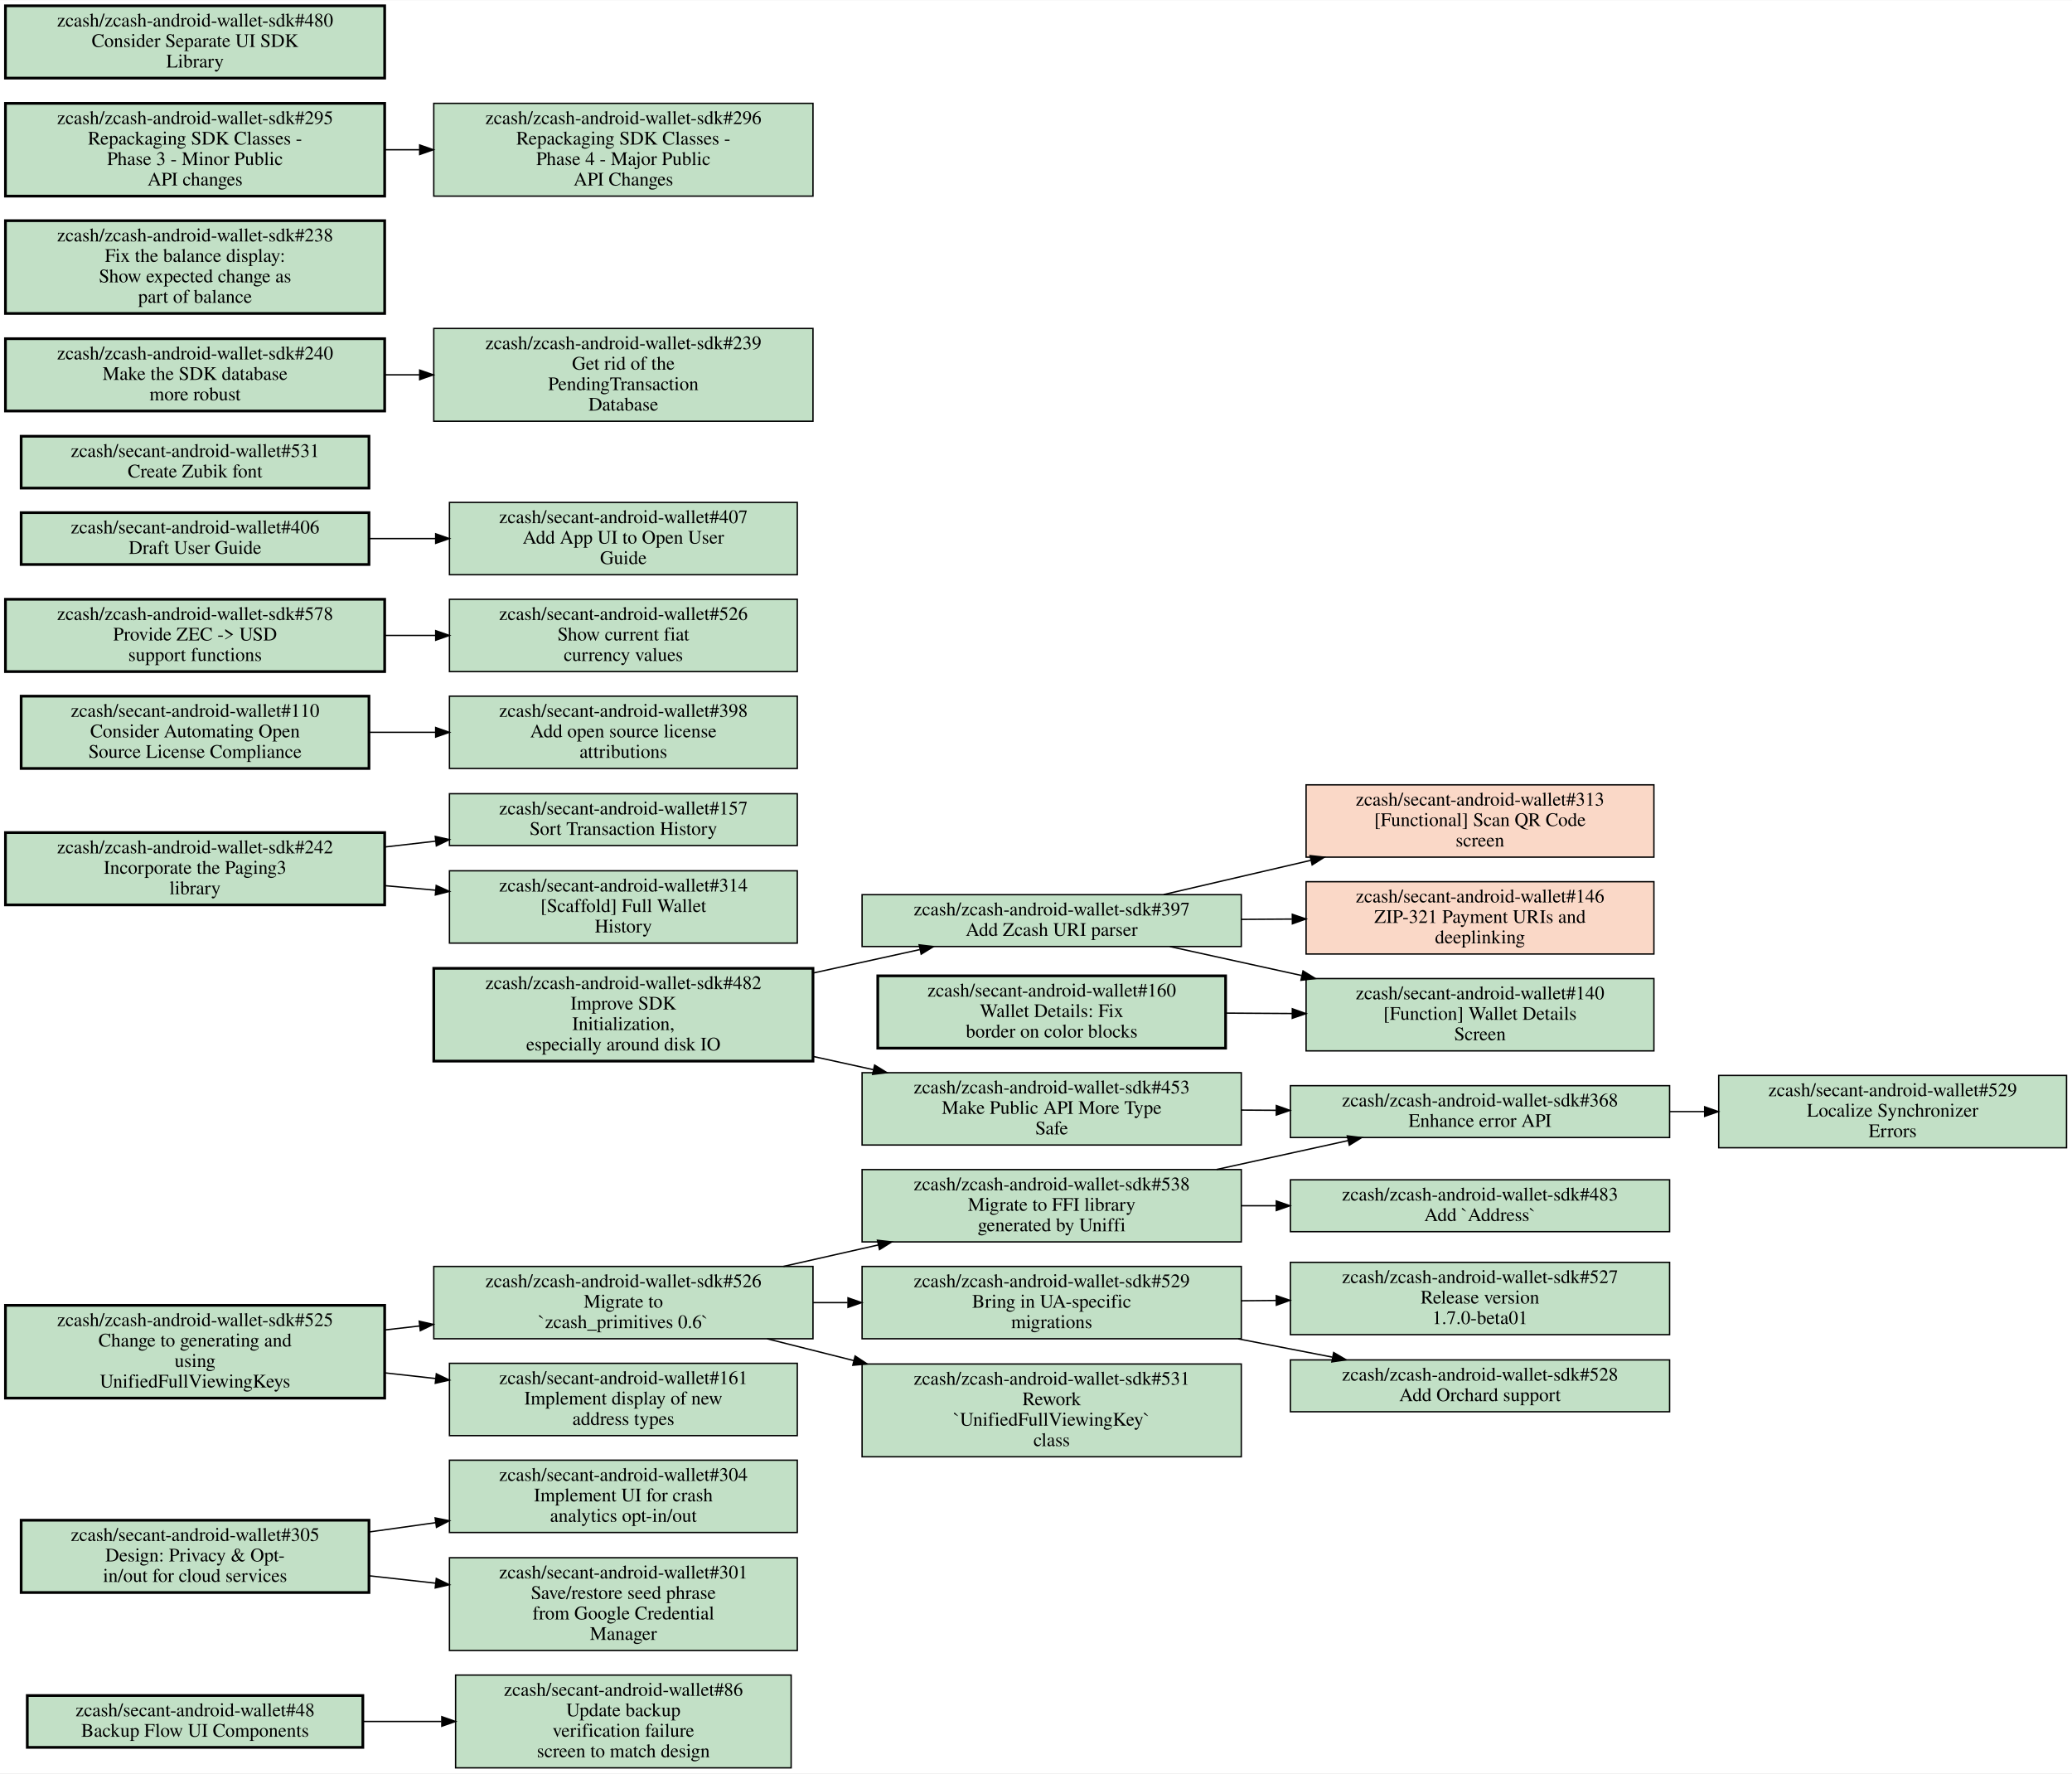
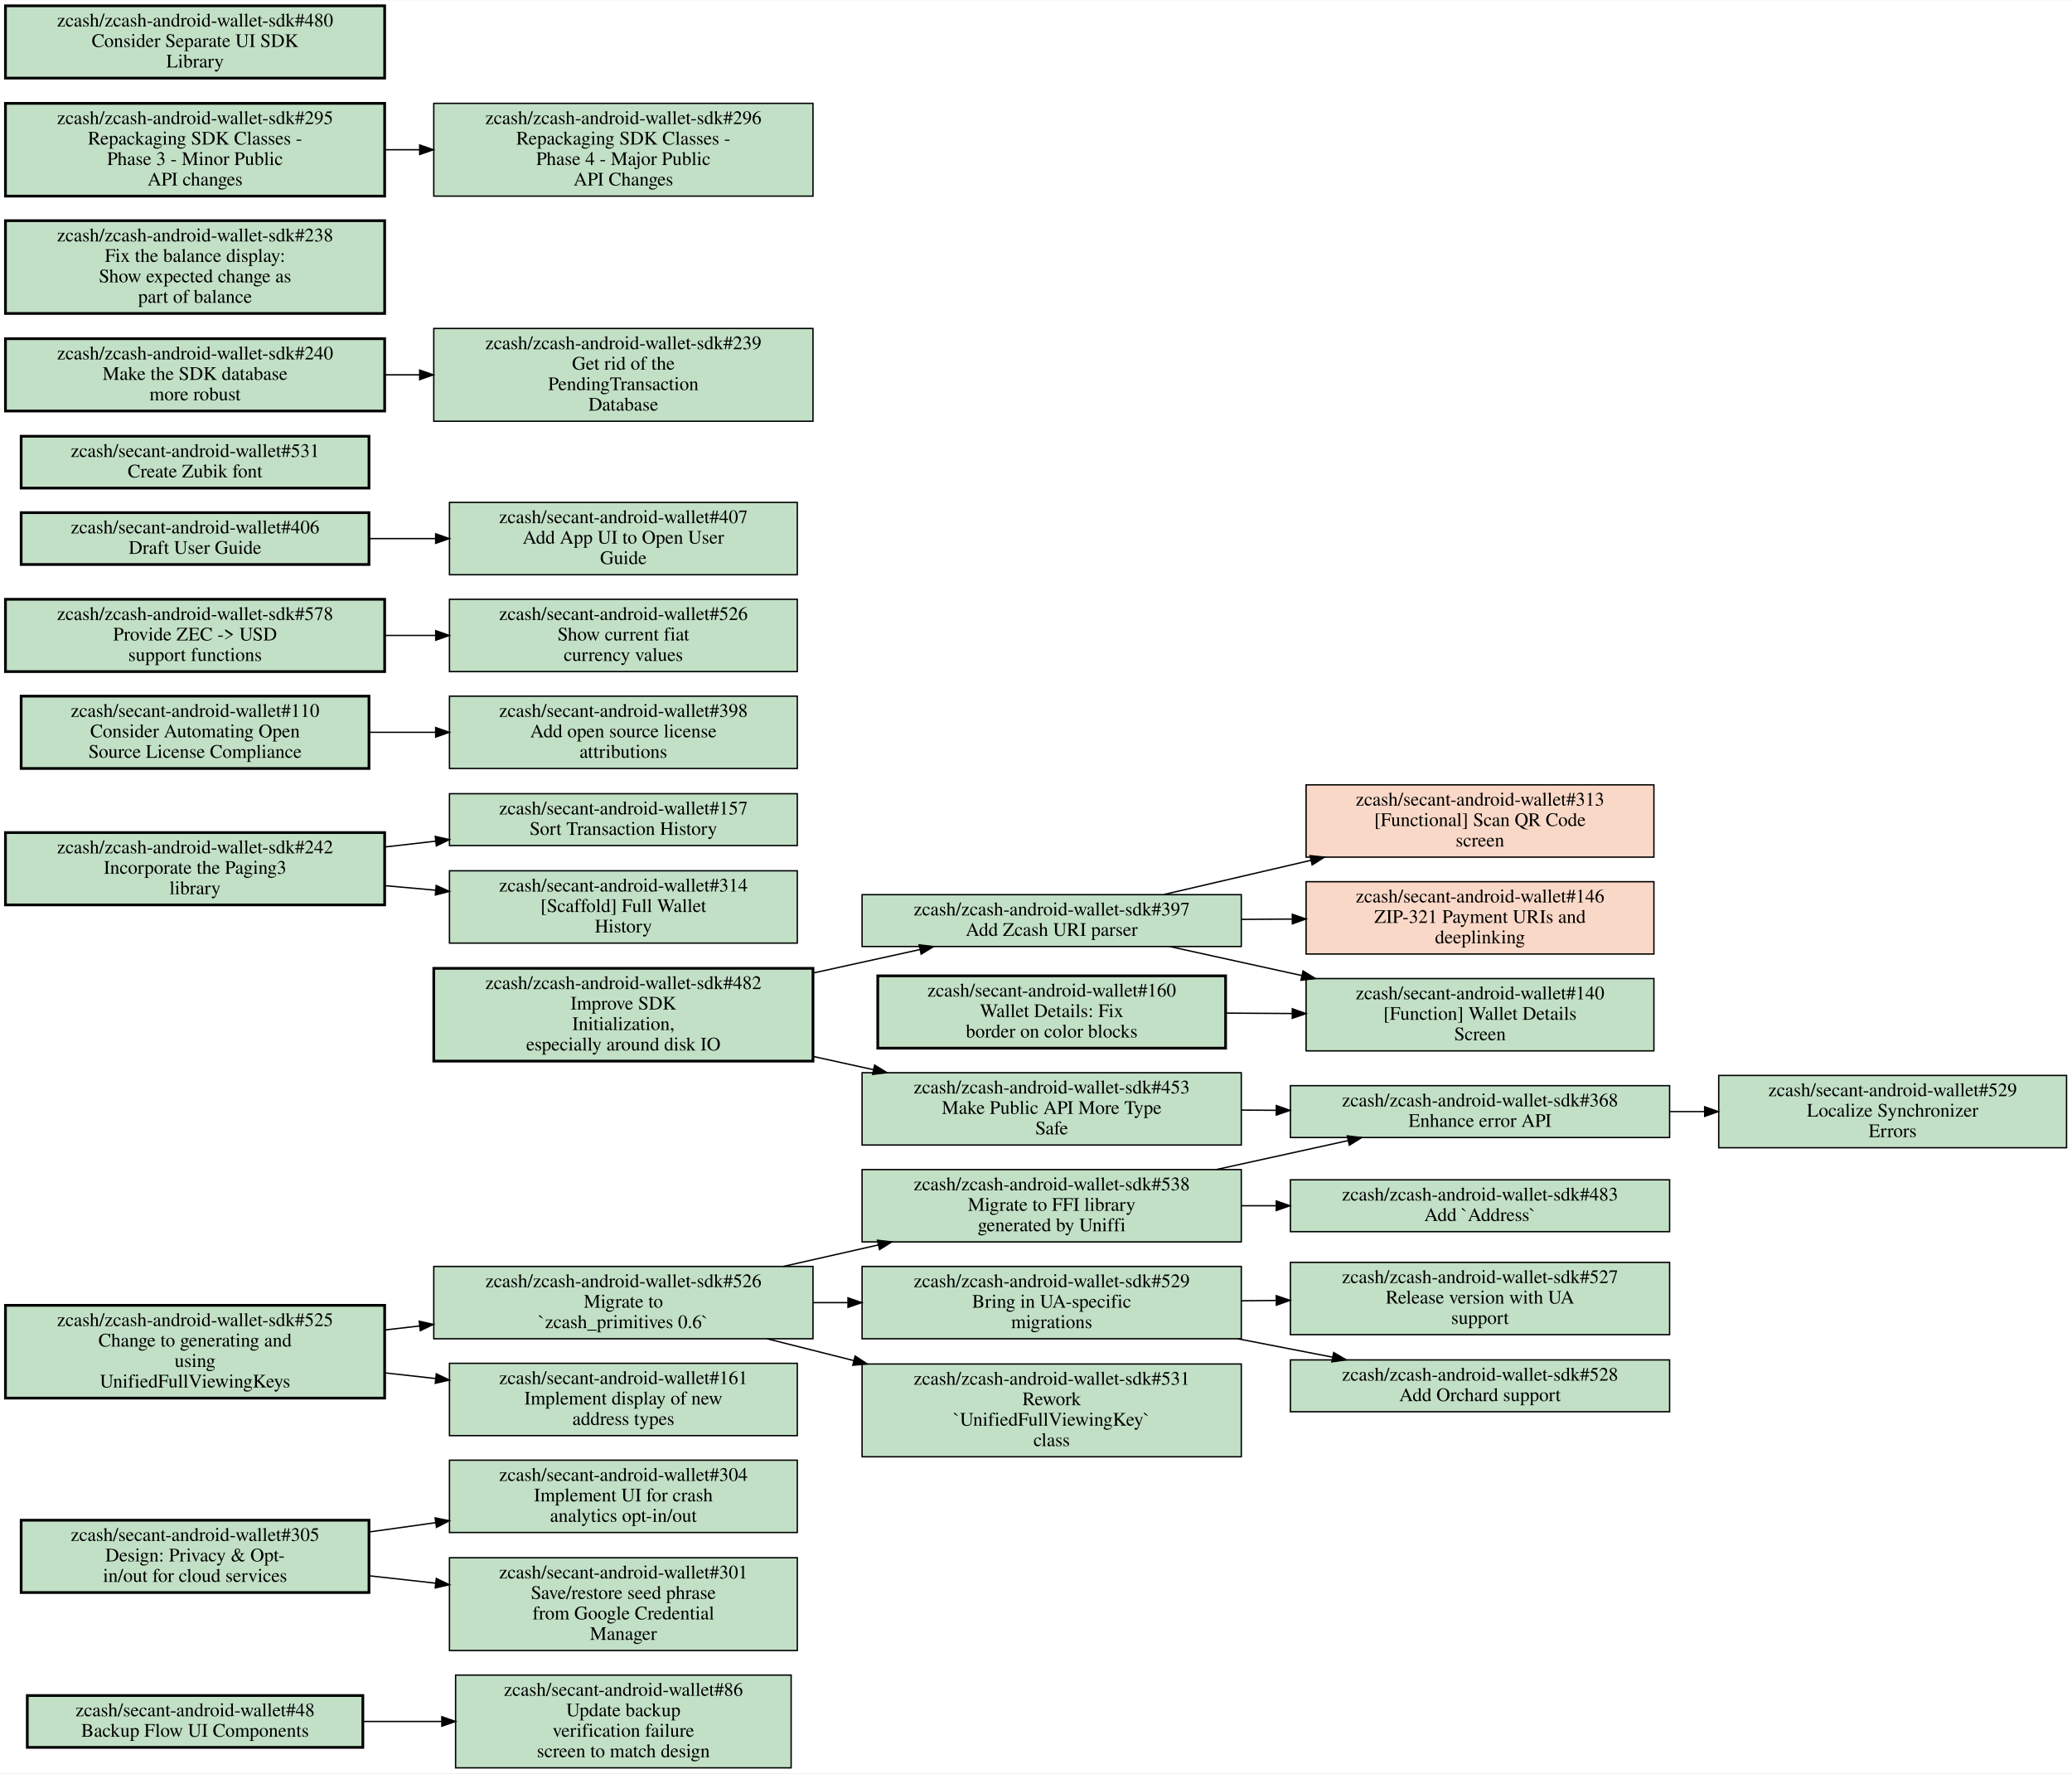
<svg xmlns="http://www.w3.org/2000/svg" xmlns:xlink="http://www.w3.org/1999/xlink" width="1519pt" height="1300pt" viewBox="0.00 0.00 1519.00 1299.50">
  <g id="graph0" class="graph" transform="scale(1 1) rotate(0) translate(4 1295.5)">
    <polygon fill="#ffffff" stroke="transparent" points="-4,4 -4,-1295.5 1515,-1295.5 1515,4 -4,4" />
    <g id="node1" class="node open">
      <g id="a_node1">
        <a xlink:href="https://github.com/zcash/secant-android-wallet/issues/48" xlink:title="zcash/secant-android-wallet#48&#10;Backup Flow UI Components" target="_blank">
          <polygon fill="#c2e0c6" stroke="#000000" stroke-width="2" points="262,-53 16,-53 16,-15 262,-15 262,-53" />
          <text text-anchor="middle" x="139" y="-37.8" font-family="Times,serif" font-size="14.00" fill="#000000">zcash/secant-android-wallet#48</text>
          <text text-anchor="middle" x="139" y="-22.8" font-family="Times,serif" font-size="14.00" fill="#000000">Backup Flow UI Components</text>
        </a>
      </g>
    </g>
    <g id="node2" class="node open">
      <g id="a_node2">
        <a xlink:href="https://github.com/zcash/secant-android-wallet/issues/86" xlink:title="zcash/secant-android-wallet#86&#10;Update backup&#10;verification failure&#10;screen to match design" target="_blank">
          <polygon fill="#c2e0c6" stroke="#000000" points="576,-68 330,-68 330,0 576,0 576,-68" />
          <text text-anchor="middle" x="453" y="-52.8" font-family="Times,serif" font-size="14.00" fill="#000000">zcash/secant-android-wallet#86</text>
          <text text-anchor="middle" x="453" y="-37.8" font-family="Times,serif" font-size="14.00" fill="#000000">Update backup</text>
          <text text-anchor="middle" x="453" y="-22.8" font-family="Times,serif" font-size="14.00" fill="#000000">verification failure</text>
          <text text-anchor="middle" x="453" y="-7.8" font-family="Times,serif" font-size="14.00" fill="#000000">screen to match design</text>
        </a>
      </g>
    </g>
    <g id="edge1" class="edge">
      <path fill="none" stroke="#000000" d="M262.2,-34C281.06,-34 300.6,-34 319.67,-34" />
      <polygon fill="#000000" stroke="#000000" points="319.9,-37.5 329.9,-34 319.9,-30.5 319.9,-37.5" />
    </g>
    <g id="node3" class="node open">
      <g id="a_node3">
        <a xlink:href="https://github.com/zcash/secant-android-wallet/issues/305" xlink:title="zcash/secant-android-wallet#305&#10;Design: Privacy &amp; Opt-&#10;in/out for cloud services" target="_blank">
          <polygon fill="#c2e0c6" stroke="#000000" stroke-width="2" points="266.5,-181.5 11.5,-181.5 11.5,-128.5 266.5,-128.5 266.5,-181.5" />
          <text text-anchor="middle" x="139" y="-166.3" font-family="Times,serif" font-size="14.00" fill="#000000">zcash/secant-android-wallet#305</text>
          <text text-anchor="middle" x="139" y="-151.3" font-family="Times,serif" font-size="14.00" fill="#000000">Design: Privacy &amp; Opt-</text>
          <text text-anchor="middle" x="139" y="-136.3" font-family="Times,serif" font-size="14.00" fill="#000000">in/out for cloud services</text>
        </a>
      </g>
    </g>
    <g id="node4" class="node open">
      <g id="a_node4">
        <a xlink:href="https://github.com/zcash/secant-android-wallet/issues/304" xlink:title="zcash/secant-android-wallet#304&#10;Implement UI for crash&#10;analytics opt-in/out" target="_blank">
          <polygon fill="#c2e0c6" stroke="#000000" points="580.5,-225.5 325.5,-225.5 325.5,-172.5 580.5,-172.5 580.5,-225.5" />
          <text text-anchor="middle" x="453" y="-210.3" font-family="Times,serif" font-size="14.00" fill="#000000">zcash/secant-android-wallet#304</text>
          <text text-anchor="middle" x="453" y="-195.3" font-family="Times,serif" font-size="14.00" fill="#000000">Implement UI for crash</text>
          <text text-anchor="middle" x="453" y="-180.3" font-family="Times,serif" font-size="14.00" fill="#000000">analytics opt-in/out</text>
        </a>
      </g>
    </g>
    <g id="edge2" class="edge">
      <path fill="none" stroke="#000000" d="M266.72,-172.9C282.75,-175.14 299.2,-177.45 315.37,-179.71" />
      <polygon fill="#000000" stroke="#000000" points="315.01,-183.194 325.4,-181.12 315.985,-176.262 315.01,-183.194" />
    </g>
    <g id="node5" class="node open">
      <g id="a_node5">
        <a xlink:href="https://github.com/zcash/secant-android-wallet/issues/301" xlink:title="zcash/secant-android-wallet#301&#10;Save/restore seed phrase&#10;from Google Credential&#10;Manager" target="_blank">
          <polygon fill="#c2e0c6" stroke="#000000" points="580.5,-154 325.5,-154 325.5,-86 580.5,-86 580.5,-154" />
          <text text-anchor="middle" x="453" y="-138.8" font-family="Times,serif" font-size="14.00" fill="#000000">zcash/secant-android-wallet#301</text>
          <text text-anchor="middle" x="453" y="-123.8" font-family="Times,serif" font-size="14.00" fill="#000000">Save/restore seed phrase</text>
          <text text-anchor="middle" x="453" y="-108.8" font-family="Times,serif" font-size="14.00" fill="#000000">from Google Credential</text>
          <text text-anchor="middle" x="453" y="-93.8" font-family="Times,serif" font-size="14.00" fill="#000000">Manager</text>
        </a>
      </g>
    </g>
    <g id="edge3" class="edge">
      <path fill="none" stroke="#000000" d="M266.72,-140.76C282.75,-138.98 299.2,-137.14 315.37,-135.34" />
      <polygon fill="#000000" stroke="#000000" points="315.85,-138.808 325.4,-134.22 315.073,-131.851 315.85,-138.808" />
    </g>
    <g id="node6" class="node open">
      <g id="a_node6">
        <a xlink:href="https://github.com/zcash/zcash-android-wallet-sdk/issues/397" xlink:title="zcash/zcash-android-wallet-sdk#397&#10;Add Zcash URI parser" target="_blank">
          <polygon fill="#c2e0c6" stroke="#000000" points="906,-640 628,-640 628,-602 906,-602 906,-640" />
          <text text-anchor="middle" x="767" y="-624.8" font-family="Times,serif" font-size="14.00" fill="#000000">zcash/zcash-android-wallet-sdk#397</text>
          <text text-anchor="middle" x="767" y="-609.8" font-family="Times,serif" font-size="14.00" fill="#000000">Add Zcash URI parser</text>
        </a>
      </g>
    </g>
    <g id="node7" class="node closed">
      <g id="a_node7">
        <a xlink:href="https://github.com/zcash/secant-android-wallet/issues/313" xlink:title="zcash/secant-android-wallet#313&#10;[Functional] Scan QR Code&#10;screen" target="_blank">
          <polygon fill="#fad8c7" stroke="#000000" points="1208.5,-720.5 953.5,-720.5 953.5,-667.5 1208.5,-667.5 1208.5,-720.5" />
          <text text-anchor="middle" x="1081" y="-705.3" font-family="Times,serif" font-size="14.00" fill="#000000">zcash/secant-android-wallet#313</text>
          <text text-anchor="middle" x="1081" y="-690.3" font-family="Times,serif" font-size="14.00" fill="#000000">[Functional] Scan QR Code</text>
          <text text-anchor="middle" x="1081" y="-675.3" font-family="Times,serif" font-size="14.00" fill="#000000">screen</text>
        </a>
      </g>
    </g>
    <g id="edge4" class="edge">
      <path fill="none" stroke="#000000" d="M849.09,-640.08C881.98,-647.73 920.59,-656.71 956.77,-665.12" />
      <polygon fill="#000000" stroke="#000000" points="956.377,-668.622 966.91,-667.48 957.964,-661.804 956.377,-668.622" />
    </g>
    <g id="node8" class="node closed">
      <g id="a_node8">
        <a xlink:href="https://github.com/zcash/secant-android-wallet/issues/146" xlink:title="zcash/secant-android-wallet#146&#10;ZIP-321 Payment URIs and&#10;deeplinking" target="_blank">
          <polygon fill="#fad8c7" stroke="#000000" points="1208.5,-649.5 953.5,-649.5 953.5,-596.5 1208.5,-596.5 1208.5,-649.5" />
          <text text-anchor="middle" x="1081" y="-634.3" font-family="Times,serif" font-size="14.00" fill="#000000">zcash/secant-android-wallet#146</text>
          <text text-anchor="middle" x="1081" y="-619.3" font-family="Times,serif" font-size="14.00" fill="#000000">ZIP-321 Payment URIs and</text>
          <text text-anchor="middle" x="1081" y="-604.3" font-family="Times,serif" font-size="14.00" fill="#000000">deeplinking</text>
        </a>
      </g>
    </g>
    <g id="edge5" class="edge">
      <path fill="none" stroke="#000000" d="M906.1,-621.89C918.4,-621.96 930.85,-622.04 943.14,-622.12" />
      <polygon fill="#000000" stroke="#000000" points="943.406,-625.622 953.43,-622.19 943.454,-618.622 943.406,-625.622" />
    </g>
    <g id="node9" class="node open">
      <g id="a_node9">
        <a xlink:href="https://github.com/zcash/secant-android-wallet/issues/140" xlink:title="zcash/secant-android-wallet#140&#10;[Function] Wallet Details&#10;Screen" target="_blank">
          <polygon fill="#c2e0c6" stroke="#000000" points="1208.5,-578.5 953.5,-578.5 953.5,-525.5 1208.5,-525.5 1208.5,-578.5" />
          <text text-anchor="middle" x="1081" y="-563.3" font-family="Times,serif" font-size="14.00" fill="#000000">zcash/secant-android-wallet#140</text>
          <text text-anchor="middle" x="1081" y="-548.3" font-family="Times,serif" font-size="14.00" fill="#000000">[Function] Wallet Details</text>
          <text text-anchor="middle" x="1081" y="-533.3" font-family="Times,serif" font-size="14.00" fill="#000000">Screen</text>
        </a>
      </g>
    </g>
    <g id="edge6" class="edge">
      <path fill="none" stroke="#000000" d="M853.63,-601.96C883.49,-595.4 917.63,-587.9 950.22,-580.74" />
      <polygon fill="#000000" stroke="#000000" points="951.264,-584.094 960.28,-578.53 949.762,-577.257 951.264,-584.094" />
    </g>
    <g id="node10" class="node open">
      <g id="a_node10">
        <a xlink:href="https://github.com/zcash/zcash-android-wallet-sdk/issues/242" xlink:title="zcash/zcash-android-wallet-sdk#242&#10;Incorporate the Paging3&#10;library" target="_blank">
          <polygon fill="#c2e0c6" stroke="#000000" stroke-width="2" points="278,-685.5 0,-685.5 0,-632.5 278,-632.5 278,-685.5" />
          <text text-anchor="middle" x="139" y="-670.3" font-family="Times,serif" font-size="14.00" fill="#000000">zcash/zcash-android-wallet-sdk#242</text>
          <text text-anchor="middle" x="139" y="-655.3" font-family="Times,serif" font-size="14.00" fill="#000000">Incorporate the Paging3</text>
          <text text-anchor="middle" x="139" y="-640.3" font-family="Times,serif" font-size="14.00" fill="#000000">library</text>
        </a>
      </g>
    </g>
    <g id="node11" class="node open">
      <g id="a_node11">
        <a xlink:href="https://github.com/zcash/secant-android-wallet/issues/157" xlink:title="zcash/secant-android-wallet#157&#10;Sort Transaction History" target="_blank">
          <polygon fill="#c2e0c6" stroke="#000000" points="580.5,-714 325.5,-714 325.5,-676 580.5,-676 580.5,-714" />
          <text text-anchor="middle" x="453" y="-698.8" font-family="Times,serif" font-size="14.00" fill="#000000">zcash/secant-android-wallet#157</text>
          <text text-anchor="middle" x="453" y="-683.8" font-family="Times,serif" font-size="14.00" fill="#000000">Sort Transaction History</text>
        </a>
      </g>
    </g>
    <g id="edge7" class="edge">
      <path fill="none" stroke="#000000" d="M278.1,-674.95C290.4,-676.36 302.85,-677.79 315.14,-679.19" />
      <polygon fill="#000000" stroke="#000000" points="315.096,-682.708 325.43,-680.37 315.894,-675.753 315.096,-682.708" />
    </g>
    <g id="node12" class="node open">
      <g id="a_node12">
        <a xlink:href="https://github.com/zcash/secant-android-wallet/issues/314" xlink:title="zcash/secant-android-wallet#314&#10;[Scaffold] Full Wallet&#10;History" target="_blank">
          <polygon fill="#c2e0c6" stroke="#000000" points="580.5,-657.5 325.5,-657.5 325.5,-604.5 580.5,-604.5 580.5,-657.5" />
          <text text-anchor="middle" x="453" y="-642.3" font-family="Times,serif" font-size="14.00" fill="#000000">zcash/secant-android-wallet#314</text>
          <text text-anchor="middle" x="453" y="-627.3" font-family="Times,serif" font-size="14.00" fill="#000000">[Scaffold] Full Wallet</text>
          <text text-anchor="middle" x="453" y="-612.3" font-family="Times,serif" font-size="14.00" fill="#000000">History</text>
        </a>
      </g>
    </g>
    <g id="edge8" class="edge">
      <path fill="none" stroke="#000000" d="M278.1,-646.6C290.4,-645.5 302.85,-644.39 315.14,-643.29" />
      <polygon fill="#000000" stroke="#000000" points="315.777,-646.747 325.43,-642.38 315.161,-639.775 315.777,-646.747" />
    </g>
    <g id="node13" class="node open">
      <g id="a_node13">
        <a xlink:href="https://github.com/zcash/secant-android-wallet/issues/160" xlink:title="zcash/secant-android-wallet#160&#10;Wallet Details: Fix&#10;border on color blocks" target="_blank">
          <polygon fill="#c2e0c6" stroke="#000000" stroke-width="2" points="894.5,-580.5 639.5,-580.5 639.5,-527.5 894.5,-527.5 894.5,-580.5" />
          <text text-anchor="middle" x="767" y="-565.3" font-family="Times,serif" font-size="14.00" fill="#000000">zcash/secant-android-wallet#160</text>
          <text text-anchor="middle" x="767" y="-550.3" font-family="Times,serif" font-size="14.00" fill="#000000">Wallet Details: Fix</text>
          <text text-anchor="middle" x="767" y="-535.3" font-family="Times,serif" font-size="14.00" fill="#000000">border on color blocks</text>
        </a>
      </g>
    </g>
    <g id="edge9" class="edge">
      <path fill="none" stroke="#000000" d="M894.72,-553.19C910.75,-553.08 927.2,-552.98 943.37,-552.88" />
      <polygon fill="#000000" stroke="#000000" points="943.425,-556.38 953.4,-552.81 943.376,-549.38 943.425,-556.38" />
    </g>
    <g id="node14" class="node open">
      <g id="a_node14">
        <a xlink:href="https://github.com/zcash/secant-android-wallet/issues/110" xlink:title="zcash/secant-android-wallet#110&#10;Consider Automating Open&#10;Source License Compliance" target="_blank">
          <polygon fill="#c2e0c6" stroke="#000000" stroke-width="2" points="266.5,-785.5 11.5,-785.5 11.5,-732.5 266.5,-732.5 266.5,-785.5" />
          <text text-anchor="middle" x="139" y="-770.3" font-family="Times,serif" font-size="14.00" fill="#000000">zcash/secant-android-wallet#110</text>
          <text text-anchor="middle" x="139" y="-755.3" font-family="Times,serif" font-size="14.00" fill="#000000">Consider Automating Open</text>
          <text text-anchor="middle" x="139" y="-740.3" font-family="Times,serif" font-size="14.00" fill="#000000">Source License Compliance</text>
        </a>
      </g>
    </g>
    <g id="node15" class="node open">
      <g id="a_node15">
        <a xlink:href="https://github.com/zcash/secant-android-wallet/issues/398" xlink:title="zcash/secant-android-wallet#398&#10;Add open source license&#10;attributions" target="_blank">
          <polygon fill="#c2e0c6" stroke="#000000" points="580.5,-785.5 325.5,-785.5 325.5,-732.5 580.5,-732.5 580.5,-785.5" />
          <text text-anchor="middle" x="453" y="-770.3" font-family="Times,serif" font-size="14.00" fill="#000000">zcash/secant-android-wallet#398</text>
          <text text-anchor="middle" x="453" y="-755.3" font-family="Times,serif" font-size="14.00" fill="#000000">Add open source license</text>
          <text text-anchor="middle" x="453" y="-740.3" font-family="Times,serif" font-size="14.00" fill="#000000">attributions</text>
        </a>
      </g>
    </g>
    <g id="edge10" class="edge">
      <path fill="none" stroke="#000000" d="M266.72,-759C282.75,-759 299.2,-759 315.37,-759" />
      <polygon fill="#000000" stroke="#000000" points="315.4,-762.5 325.4,-759 315.4,-755.5 315.4,-762.5" />
    </g>
    <g id="node16" class="node open">
      <g id="a_node16">
        <a xlink:href="https://github.com/zcash/zcash-android-wallet-sdk/issues/525" xlink:title="zcash/zcash-android-wallet-sdk#525&#10;Change to generating and&#10;using&#10;UnifiedFullViewingKeys" target="_blank">
          <polygon fill="#c2e0c6" stroke="#000000" stroke-width="2" points="278,-339 0,-339 0,-271 278,-271 278,-339" />
          <text text-anchor="middle" x="139" y="-323.8" font-family="Times,serif" font-size="14.00" fill="#000000">zcash/zcash-android-wallet-sdk#525</text>
          <text text-anchor="middle" x="139" y="-308.8" font-family="Times,serif" font-size="14.00" fill="#000000">Change to generating and</text>
          <text text-anchor="middle" x="139" y="-293.8" font-family="Times,serif" font-size="14.00" fill="#000000">using</text>
          <text text-anchor="middle" x="139" y="-278.8" font-family="Times,serif" font-size="14.00" fill="#000000">UnifiedFullViewingKeys</text>
        </a>
      </g>
    </g>
    <g id="node17" class="node open">
      <g id="a_node17">
        <a xlink:href="https://github.com/zcash/secant-android-wallet/issues/161" xlink:title="zcash/secant-android-wallet#161&#10;Implement display of new&#10;address types" target="_blank">
          <polygon fill="#c2e0c6" stroke="#000000" points="580.5,-296.5 325.5,-296.5 325.5,-243.5 580.5,-243.5 580.5,-296.5" />
          <text text-anchor="middle" x="453" y="-281.3" font-family="Times,serif" font-size="14.00" fill="#000000">zcash/secant-android-wallet#161</text>
          <text text-anchor="middle" x="453" y="-266.3" font-family="Times,serif" font-size="14.00" fill="#000000">Implement display of new</text>
          <text text-anchor="middle" x="453" y="-251.3" font-family="Times,serif" font-size="14.00" fill="#000000">address types</text>
        </a>
      </g>
    </g>
    <g id="edge11" class="edge">
      <path fill="none" stroke="#000000" d="M278.1,-289.5C290.4,-288.12 302.85,-286.74 315.14,-285.37" />
      <polygon fill="#000000" stroke="#000000" points="315.881,-288.809 325.43,-284.22 315.103,-281.852 315.881,-288.809" />
    </g>
    <g id="node18" class="node open">
      <g id="a_node18">
        <a xlink:href="https://github.com/zcash/zcash-android-wallet-sdk/issues/526" xlink:title="zcash/zcash-android-wallet-sdk#526&#10;Migrate to&#10;`zcash_primitives 0.6`" target="_blank">
          <polygon fill="#c2e0c6" stroke="#000000" points="592,-367.5 314,-367.5 314,-314.5 592,-314.5 592,-367.5" />
          <text text-anchor="middle" x="453" y="-352.3" font-family="Times,serif" font-size="14.00" fill="#000000">zcash/zcash-android-wallet-sdk#526</text>
          <text text-anchor="middle" x="453" y="-337.3" font-family="Times,serif" font-size="14.00" fill="#000000">Migrate to</text>
          <text text-anchor="middle" x="453" y="-322.3" font-family="Times,serif" font-size="14.00" fill="#000000">`zcash_primitives 0.6`</text>
        </a>
      </g>
    </g>
    <g id="edge12" class="edge">
      <path fill="none" stroke="#000000" d="M278.1,-320.95C286.59,-321.92 295.15,-322.9 303.67,-323.88" />
      <polygon fill="#000000" stroke="#000000" points="303.336,-327.365 313.67,-325.03 304.135,-320.41 303.336,-327.365" />
    </g>
    <g id="node19" class="node open">
      <g id="a_node19">
        <a xlink:href="https://github.com/zcash/zcash-android-wallet-sdk/issues/529" xlink:title="zcash/zcash-android-wallet-sdk#529&#10;Bring in UA-specific&#10;migrations" target="_blank">
          <polygon fill="#c2e0c6" stroke="#000000" points="906,-367.5 628,-367.5 628,-314.5 906,-314.5 906,-367.5" />
          <text text-anchor="middle" x="767" y="-352.3" font-family="Times,serif" font-size="14.00" fill="#000000">zcash/zcash-android-wallet-sdk#529</text>
          <text text-anchor="middle" x="767" y="-337.3" font-family="Times,serif" font-size="14.00" fill="#000000">Bring in UA-specific</text>
          <text text-anchor="middle" x="767" y="-322.3" font-family="Times,serif" font-size="14.00" fill="#000000">migrations</text>
        </a>
      </g>
    </g>
    <g id="edge13" class="edge">
      <path fill="none" stroke="#000000" d="M592.1,-341C600.49,-341 608.96,-341 617.4,-341" />
      <polygon fill="#000000" stroke="#000000" points="617.67,-344.5 627.67,-341 617.67,-337.5 617.67,-344.5" />
    </g>
    <g id="node20" class="node open">
      <g id="a_node20">
        <a xlink:href="https://github.com/zcash/zcash-android-wallet-sdk/issues/538" xlink:title="zcash/zcash-android-wallet-sdk#538&#10;Migrate to FFI library&#10;generated by Uniffi" target="_blank">
          <polygon fill="#c2e0c6" stroke="#000000" points="906,-438.5 628,-438.5 628,-385.5 906,-385.5 906,-438.5" />
          <text text-anchor="middle" x="767" y="-423.3" font-family="Times,serif" font-size="14.00" fill="#000000">zcash/zcash-android-wallet-sdk#538</text>
          <text text-anchor="middle" x="767" y="-408.3" font-family="Times,serif" font-size="14.00" fill="#000000">Migrate to FFI library</text>
          <text text-anchor="middle" x="767" y="-393.3" font-family="Times,serif" font-size="14.00" fill="#000000">generated by Uniffi</text>
        </a>
      </g>
    </g>
    <g id="edge14" class="edge">
      <path fill="none" stroke="#000000" d="M570.37,-367.54C593.08,-372.67 616.97,-378.08 639.98,-383.28" />
      <polygon fill="#000000" stroke="#000000" points="639.245,-386.702 649.77,-385.49 640.786,-379.874 639.245,-386.702" />
    </g>
    <g id="node21" class="node open">
      <g id="a_node21">
        <a xlink:href="https://github.com/zcash/zcash-android-wallet-sdk/issues/531" xlink:title="zcash/zcash-android-wallet-sdk#531&#10;Rework&#10;`UnifiedFullViewingKey`&#10;class" target="_blank">
          <polygon fill="#c2e0c6" stroke="#000000" points="906,-296 628,-296 628,-228 906,-228 906,-296" />
          <text text-anchor="middle" x="767" y="-280.8" font-family="Times,serif" font-size="14.00" fill="#000000">zcash/zcash-android-wallet-sdk#531</text>
          <text text-anchor="middle" x="767" y="-265.8" font-family="Times,serif" font-size="14.00" fill="#000000">Rework</text>
          <text text-anchor="middle" x="767" y="-250.8" font-family="Times,serif" font-size="14.00" fill="#000000">`UnifiedFullViewingKey`</text>
          <text text-anchor="middle" x="767" y="-235.8" font-family="Times,serif" font-size="14.00" fill="#000000">class</text>
        </a>
      </g>
    </g>
    <g id="edge15" class="edge">
      <path fill="none" stroke="#000000" d="M558.43,-314.47C578.83,-309.34 600.53,-303.88 621.93,-298.5" />
      <polygon fill="#000000" stroke="#000000" points="622.897,-301.866 631.74,-296.03 621.188,-295.078 622.897,-301.866" />
    </g>
    <g id="node22" class="node open">
      <g id="a_node22">
-         <a xlink:href="https://github.com/zcash/zcash-android-wallet-sdk/issues/527" xlink:title="zcash/zcash-android-wallet-sdk#527&#10;Release version&#10;1.7.0-beta01" target="_blank">
+         <a xlink:href="https://github.com/zcash/zcash-android-wallet-sdk/issues/527" xlink:title="zcash/zcash-android-wallet-sdk#527&#10;Release version with UA&#10;support" target="_blank">
          <polygon fill="#c2e0c6" stroke="#000000" points="1220,-370.5 942,-370.5 942,-317.5 1220,-317.5 1220,-370.5" />
          <text text-anchor="middle" x="1081" y="-355.3" font-family="Times,serif" font-size="14.00" fill="#000000">zcash/zcash-android-wallet-sdk#527</text>
-           <text text-anchor="middle" x="1081" y="-340.3" font-family="Times,serif" font-size="14.00" fill="#000000">Release version</text>
-           <text text-anchor="middle" x="1081" y="-325.3" font-family="Times,serif" font-size="14.00" fill="#000000">1.7.0-beta01</text>
+           <text text-anchor="middle" x="1081" y="-340.3" font-family="Times,serif" font-size="14.00" fill="#000000">Release version with UA</text>
+           <text text-anchor="middle" x="1081" y="-325.3" font-family="Times,serif" font-size="14.00" fill="#000000">support</text>
        </a>
      </g>
    </g>
    <g id="edge16" class="edge">
      <path fill="none" stroke="#000000" d="M906.1,-342.33C914.49,-342.41 922.96,-342.49 931.4,-342.57" />
      <polygon fill="#000000" stroke="#000000" points="931.636,-346.072 941.67,-342.67 931.705,-339.073 931.636,-346.072" />
    </g>
    <g id="node23" class="node open">
      <g id="a_node23">
        <a xlink:href="https://github.com/zcash/zcash-android-wallet-sdk/issues/528" xlink:title="zcash/zcash-android-wallet-sdk#528&#10;Add Orchard support" target="_blank">
          <polygon fill="#c2e0c6" stroke="#000000" points="1220,-299 942,-299 942,-261 1220,-261 1220,-299" />
          <text text-anchor="middle" x="1081" y="-283.8" font-family="Times,serif" font-size="14.00" fill="#000000">zcash/zcash-android-wallet-sdk#528</text>
          <text text-anchor="middle" x="1081" y="-268.8" font-family="Times,serif" font-size="14.00" fill="#000000">Add Orchard support</text>
        </a>
      </g>
    </g>
    <g id="edge17" class="edge">
      <path fill="none" stroke="#000000" d="M903.81,-314.42C926.89,-309.94 950.55,-305.34 972.77,-301.03" />
      <polygon fill="#000000" stroke="#000000" points="973.725,-304.41 982.87,-299.06 972.385,-297.539 973.725,-304.41" />
    </g>
    <g id="node24" class="node open">
      <g id="a_node24">
        <a xlink:href="https://github.com/zcash/zcash-android-wallet-sdk/issues/368" xlink:title="zcash/zcash-android-wallet-sdk#368&#10;Enhance error API" target="_blank">
          <polygon fill="#c2e0c6" stroke="#000000" points="1220,-500 942,-500 942,-462 1220,-462 1220,-500" />
          <text text-anchor="middle" x="1081" y="-484.8" font-family="Times,serif" font-size="14.00" fill="#000000">zcash/zcash-android-wallet-sdk#368</text>
          <text text-anchor="middle" x="1081" y="-469.8" font-family="Times,serif" font-size="14.00" fill="#000000">Enhance error API</text>
        </a>
      </g>
    </g>
    <g id="edge18" class="edge">
      <path fill="none" stroke="#000000" d="M887.95,-438.58C919.77,-445.57 953.68,-453.02 984.06,-459.7" />
      <polygon fill="#000000" stroke="#000000" points="983.692,-463.202 994.21,-461.93 985.194,-456.366 983.692,-463.202" />
    </g>
    <g id="node25" class="node open">
      <g id="a_node25">
        <a xlink:href="https://github.com/zcash/zcash-android-wallet-sdk/issues/483" xlink:title="zcash/zcash-android-wallet-sdk#483&#10;Add `Address`" target="_blank">
          <polygon fill="#c2e0c6" stroke="#000000" points="1220,-431 942,-431 942,-393 1220,-393 1220,-431" />
          <text text-anchor="middle" x="1081" y="-415.8" font-family="Times,serif" font-size="14.00" fill="#000000">zcash/zcash-android-wallet-sdk#483</text>
          <text text-anchor="middle" x="1081" y="-400.8" font-family="Times,serif" font-size="14.00" fill="#000000">Add `Address`</text>
        </a>
      </g>
    </g>
    <g id="edge19" class="edge">
      <path fill="none" stroke="#000000" d="M906.1,-412C914.49,-412 922.96,-412 931.4,-412" />
      <polygon fill="#000000" stroke="#000000" points="931.67,-415.5 941.67,-412 931.67,-408.5 931.67,-415.5" />
    </g>
    <g id="node28" class="node open">
      <g id="a_node28">
        <a xlink:href="https://github.com/zcash/secant-android-wallet/issues/529" xlink:title="zcash/secant-android-wallet#529&#10;Localize Synchronizer&#10;Errors" target="_blank">
          <polygon fill="#c2e0c6" stroke="#000000" points="1511,-507.5 1256,-507.5 1256,-454.5 1511,-454.5 1511,-507.5" />
          <text text-anchor="middle" x="1383.5" y="-492.3" font-family="Times,serif" font-size="14.00" fill="#000000">zcash/secant-android-wallet#529</text>
          <text text-anchor="middle" x="1383.5" y="-477.3" font-family="Times,serif" font-size="14.00" fill="#000000">Localize Synchronizer</text>
          <text text-anchor="middle" x="1383.5" y="-462.3" font-family="Times,serif" font-size="14.00" fill="#000000">Errors</text>
        </a>
      </g>
    </g>
    <g id="edge21" class="edge">
      <path fill="none" stroke="#000000" d="M1220.3,-481C1228.7,-481 1237.1,-481 1245.5,-481" />
      <polygon fill="#000000" stroke="#000000" points="1245.7,-484.5 1255.7,-481 1245.7,-477.5 1245.7,-484.5" />
    </g>
    <g id="node26" class="node open">
      <g id="a_node26">
        <a xlink:href="https://github.com/zcash/zcash-android-wallet-sdk/issues/578" xlink:title="zcash/zcash-android-wallet-sdk#578&#10;Provide ZEC -&gt; USD&#10;support functions" target="_blank">
          <polygon fill="#c2e0c6" stroke="#000000" stroke-width="2" points="278,-856.5 0,-856.5 0,-803.5 278,-803.5 278,-856.5" />
          <text text-anchor="middle" x="139" y="-841.3" font-family="Times,serif" font-size="14.00" fill="#000000">zcash/zcash-android-wallet-sdk#578</text>
          <text text-anchor="middle" x="139" y="-826.3" font-family="Times,serif" font-size="14.00" fill="#000000">Provide ZEC -&gt; USD</text>
          <text text-anchor="middle" x="139" y="-811.3" font-family="Times,serif" font-size="14.00" fill="#000000">support functions</text>
        </a>
      </g>
    </g>
    <g id="node27" class="node open">
      <g id="a_node27">
        <a xlink:href="https://github.com/zcash/secant-android-wallet/issues/526" xlink:title="zcash/secant-android-wallet#526&#10;Show current fiat&#10;currency values" target="_blank">
          <polygon fill="#c2e0c6" stroke="#000000" points="580.5,-856.5 325.5,-856.5 325.5,-803.5 580.5,-803.5 580.5,-856.5" />
          <text text-anchor="middle" x="453" y="-841.3" font-family="Times,serif" font-size="14.00" fill="#000000">zcash/secant-android-wallet#526</text>
          <text text-anchor="middle" x="453" y="-826.3" font-family="Times,serif" font-size="14.00" fill="#000000">Show current fiat</text>
          <text text-anchor="middle" x="453" y="-811.3" font-family="Times,serif" font-size="14.00" fill="#000000">currency values</text>
        </a>
      </g>
    </g>
    <g id="edge20" class="edge">
      <path fill="none" stroke="#000000" d="M278.1,-830C290.4,-830 302.85,-830 315.14,-830" />
      <polygon fill="#000000" stroke="#000000" points="315.43,-833.5 325.43,-830 315.43,-826.5 315.43,-833.5" />
    </g>
    <g id="node29" class="node open">
      <g id="a_node29">
        <a xlink:href="https://github.com/zcash/secant-android-wallet/issues/406" xlink:title="zcash/secant-android-wallet#406&#10;Draft User Guide" target="_blank">
          <polygon fill="#c2e0c6" stroke="#000000" stroke-width="2" points="266.5,-920 11.5,-920 11.5,-882 266.5,-882 266.5,-920" />
          <text text-anchor="middle" x="139" y="-904.8" font-family="Times,serif" font-size="14.00" fill="#000000">zcash/secant-android-wallet#406</text>
          <text text-anchor="middle" x="139" y="-889.8" font-family="Times,serif" font-size="14.00" fill="#000000">Draft User Guide</text>
        </a>
      </g>
    </g>
    <g id="node30" class="node open">
      <g id="a_node30">
        <a xlink:href="https://github.com/zcash/secant-android-wallet/issues/407" xlink:title="zcash/secant-android-wallet#407&#10;Add App UI to Open User&#10;Guide" target="_blank">
          <polygon fill="#c2e0c6" stroke="#000000" points="580.5,-927.5 325.5,-927.5 325.5,-874.5 580.5,-874.5 580.5,-927.5" />
          <text text-anchor="middle" x="453" y="-912.3" font-family="Times,serif" font-size="14.00" fill="#000000">zcash/secant-android-wallet#407</text>
          <text text-anchor="middle" x="453" y="-897.3" font-family="Times,serif" font-size="14.00" fill="#000000">Add App UI to Open User</text>
          <text text-anchor="middle" x="453" y="-882.3" font-family="Times,serif" font-size="14.00" fill="#000000">Guide</text>
        </a>
      </g>
    </g>
    <g id="edge22" class="edge">
      <path fill="none" stroke="#000000" d="M266.72,-901C282.75,-901 299.2,-901 315.37,-901" />
      <polygon fill="#000000" stroke="#000000" points="315.4,-904.5 325.4,-901 315.4,-897.5 315.4,-904.5" />
    </g>
    <g id="node31" class="node open">
      <g id="a_node31">
        <a xlink:href="https://github.com/zcash/secant-android-wallet/issues/531" xlink:title="zcash/secant-android-wallet#531&#10;Create Zubik font" target="_blank">
          <polygon fill="#c2e0c6" stroke="#000000" stroke-width="2" points="266.5,-976 11.5,-976 11.5,-938 266.5,-938 266.5,-976" />
          <text text-anchor="middle" x="139" y="-960.8" font-family="Times,serif" font-size="14.00" fill="#000000">zcash/secant-android-wallet#531</text>
          <text text-anchor="middle" x="139" y="-945.8" font-family="Times,serif" font-size="14.00" fill="#000000">Create Zubik font</text>
        </a>
      </g>
    </g>
    <g id="node32" class="node open">
      <g id="a_node32">
        <a xlink:href="https://github.com/zcash/zcash-android-wallet-sdk/issues/240" xlink:title="zcash/zcash-android-wallet-sdk#240&#10;Make the SDK database&#10;more robust" target="_blank">
          <polygon fill="#c2e0c6" stroke="#000000" stroke-width="2" points="278,-1047.5 0,-1047.5 0,-994.5 278,-994.5 278,-1047.5" />
          <text text-anchor="middle" x="139" y="-1032.3" font-family="Times,serif" font-size="14.00" fill="#000000">zcash/zcash-android-wallet-sdk#240</text>
          <text text-anchor="middle" x="139" y="-1017.3" font-family="Times,serif" font-size="14.00" fill="#000000">Make the SDK database</text>
          <text text-anchor="middle" x="139" y="-1002.3" font-family="Times,serif" font-size="14.00" fill="#000000">more robust</text>
        </a>
      </g>
    </g>
    <g id="node33" class="node open">
      <g id="a_node33">
        <a xlink:href="https://github.com/zcash/zcash-android-wallet-sdk/issues/239" xlink:title="zcash/zcash-android-wallet-sdk#239&#10;Get rid of the&#10;PendingTransaction&#10;Database" target="_blank">
          <polygon fill="#c2e0c6" stroke="#000000" points="592,-1055 314,-1055 314,-987 592,-987 592,-1055" />
          <text text-anchor="middle" x="453" y="-1039.8" font-family="Times,serif" font-size="14.00" fill="#000000">zcash/zcash-android-wallet-sdk#239</text>
          <text text-anchor="middle" x="453" y="-1024.8" font-family="Times,serif" font-size="14.00" fill="#000000">Get rid of the</text>
          <text text-anchor="middle" x="453" y="-1009.8" font-family="Times,serif" font-size="14.00" fill="#000000">PendingTransaction</text>
          <text text-anchor="middle" x="453" y="-994.8" font-family="Times,serif" font-size="14.00" fill="#000000">Database</text>
        </a>
      </g>
    </g>
    <g id="edge23" class="edge">
      <path fill="none" stroke="#000000" d="M278.1,-1021C286.49,-1021 294.96,-1021 303.4,-1021" />
      <polygon fill="#000000" stroke="#000000" points="303.67,-1024.5 313.67,-1021 303.67,-1017.5 303.67,-1024.5" />
    </g>
    <g id="node34" class="node open">
      <g id="a_node34">
        <a xlink:href="https://github.com/zcash/zcash-android-wallet-sdk/issues/238" xlink:title="zcash/zcash-android-wallet-sdk#238&#10;Fix the balance display:&#10;Show expected change as&#10;part of balance" target="_blank">
          <polygon fill="#c2e0c6" stroke="#000000" stroke-width="2" points="278,-1134 0,-1134 0,-1066 278,-1066 278,-1134" />
          <text text-anchor="middle" x="139" y="-1118.8" font-family="Times,serif" font-size="14.00" fill="#000000">zcash/zcash-android-wallet-sdk#238</text>
          <text text-anchor="middle" x="139" y="-1103.8" font-family="Times,serif" font-size="14.00" fill="#000000">Fix the balance display:</text>
          <text text-anchor="middle" x="139" y="-1088.8" font-family="Times,serif" font-size="14.00" fill="#000000">Show expected change as</text>
          <text text-anchor="middle" x="139" y="-1073.8" font-family="Times,serif" font-size="14.00" fill="#000000">part of balance</text>
        </a>
      </g>
    </g>
    <g id="node35" class="node open">
      <g id="a_node35">
        <a xlink:href="https://github.com/zcash/zcash-android-wallet-sdk/issues/453" xlink:title="zcash/zcash-android-wallet-sdk#453&#10;Make Public API More Type&#10;Safe" target="_blank">
          <polygon fill="#c2e0c6" stroke="#000000" points="906,-509.5 628,-509.5 628,-456.5 906,-456.5 906,-509.5" />
          <text text-anchor="middle" x="767" y="-494.3" font-family="Times,serif" font-size="14.00" fill="#000000">zcash/zcash-android-wallet-sdk#453</text>
          <text text-anchor="middle" x="767" y="-479.3" font-family="Times,serif" font-size="14.00" fill="#000000">Make Public API More Type</text>
          <text text-anchor="middle" x="767" y="-464.3" font-family="Times,serif" font-size="14.00" fill="#000000">Safe</text>
        </a>
      </g>
    </g>
    <g id="edge24" class="edge">
      <path fill="none" stroke="#000000" d="M906.1,-482.11C914.49,-482.06 922.96,-482.01 931.4,-481.95" />
      <polygon fill="#000000" stroke="#000000" points="931.691,-485.449 941.67,-481.89 931.65,-478.449 931.691,-485.449" />
    </g>
    <g id="node36" class="node open">
      <g id="a_node36">
        <a xlink:href="https://github.com/zcash/zcash-android-wallet-sdk/issues/482" xlink:title="zcash/zcash-android-wallet-sdk#482&#10;Improve SDK&#10;Initialization,&#10;especially around disk IO" target="_blank">
          <polygon fill="#c2e0c6" stroke="#000000" stroke-width="2" points="592,-586 314,-586 314,-518 592,-518 592,-586" />
          <text text-anchor="middle" x="453" y="-570.8" font-family="Times,serif" font-size="14.00" fill="#000000">zcash/zcash-android-wallet-sdk#482</text>
          <text text-anchor="middle" x="453" y="-555.8" font-family="Times,serif" font-size="14.00" fill="#000000">Improve SDK</text>
          <text text-anchor="middle" x="453" y="-540.8" font-family="Times,serif" font-size="14.00" fill="#000000">Initialization,</text>
          <text text-anchor="middle" x="453" y="-525.8" font-family="Times,serif" font-size="14.00" fill="#000000">especially around disk IO</text>
        </a>
      </g>
    </g>
    <g id="edge25" class="edge">
      <path fill="none" stroke="#000000" d="M592.1,-582.57C618.48,-588.36 645.55,-594.31 670.27,-599.74" />
      <polygon fill="#000000" stroke="#000000" points="669.821,-603.225 680.34,-601.96 671.328,-596.389 669.821,-603.225" />
    </g>
    <g id="edge26" class="edge">
      <path fill="none" stroke="#000000" d="M592.1,-521.43C606.76,-518.21 621.63,-514.94 636.19,-511.74" />
      <polygon fill="#000000" stroke="#000000" points="637.202,-515.101 646.22,-509.54 635.702,-508.264 637.202,-515.101" />
    </g>
    <g id="node37" class="node open">
      <g id="a_node37">
        <a xlink:href="https://github.com/zcash/zcash-android-wallet-sdk/issues/295" xlink:title="zcash/zcash-android-wallet-sdk#295&#10;Repackaging SDK Classes -&#10;Phase 3 - Minor Public&#10;API changes" target="_blank">
          <polygon fill="#c2e0c6" stroke="#000000" stroke-width="2" points="278,-1220 0,-1220 0,-1152 278,-1152 278,-1220" />
          <text text-anchor="middle" x="139" y="-1204.8" font-family="Times,serif" font-size="14.00" fill="#000000">zcash/zcash-android-wallet-sdk#295</text>
          <text text-anchor="middle" x="139" y="-1189.8" font-family="Times,serif" font-size="14.00" fill="#000000">Repackaging SDK Classes -</text>
          <text text-anchor="middle" x="139" y="-1174.8" font-family="Times,serif" font-size="14.00" fill="#000000">Phase 3 - Minor Public</text>
          <text text-anchor="middle" x="139" y="-1159.8" font-family="Times,serif" font-size="14.00" fill="#000000">API changes</text>
        </a>
      </g>
    </g>
    <g id="node38" class="node open">
      <g id="a_node38">
        <a xlink:href="https://github.com/zcash/zcash-android-wallet-sdk/issues/296" xlink:title="zcash/zcash-android-wallet-sdk#296&#10;Repackaging SDK Classes -&#10;Phase 4 - Major Public&#10;API Changes" target="_blank">
          <polygon fill="#c2e0c6" stroke="#000000" points="592,-1220 314,-1220 314,-1152 592,-1152 592,-1220" />
          <text text-anchor="middle" x="453" y="-1204.8" font-family="Times,serif" font-size="14.00" fill="#000000">zcash/zcash-android-wallet-sdk#296</text>
          <text text-anchor="middle" x="453" y="-1189.8" font-family="Times,serif" font-size="14.00" fill="#000000">Repackaging SDK Classes -</text>
          <text text-anchor="middle" x="453" y="-1174.8" font-family="Times,serif" font-size="14.00" fill="#000000">Phase 4 - Major Public</text>
          <text text-anchor="middle" x="453" y="-1159.8" font-family="Times,serif" font-size="14.00" fill="#000000">API Changes</text>
        </a>
      </g>
    </g>
    <g id="edge27" class="edge">
      <path fill="none" stroke="#000000" d="M278.1,-1186C286.49,-1186 294.96,-1186 303.4,-1186" />
      <polygon fill="#000000" stroke="#000000" points="303.67,-1189.5 313.67,-1186 303.67,-1182.5 303.67,-1189.5" />
    </g>
    <g id="node39" class="node open">
      <g id="a_node39">
        <a xlink:href="https://github.com/zcash/zcash-android-wallet-sdk/issues/480" xlink:title="zcash/zcash-android-wallet-sdk#480&#10;Consider Separate UI SDK&#10;Library" target="_blank">
          <polygon fill="#c2e0c6" stroke="#000000" stroke-width="2" points="278,-1291.5 0,-1291.5 0,-1238.5 278,-1238.5 278,-1291.5" />
          <text text-anchor="middle" x="139" y="-1276.3" font-family="Times,serif" font-size="14.00" fill="#000000">zcash/zcash-android-wallet-sdk#480</text>
          <text text-anchor="middle" x="139" y="-1261.3" font-family="Times,serif" font-size="14.00" fill="#000000">Consider Separate UI SDK</text>
          <text text-anchor="middle" x="139" y="-1246.3" font-family="Times,serif" font-size="14.00" fill="#000000">Library</text>
        </a>
      </g>
    </g>
  </g>
</svg>
